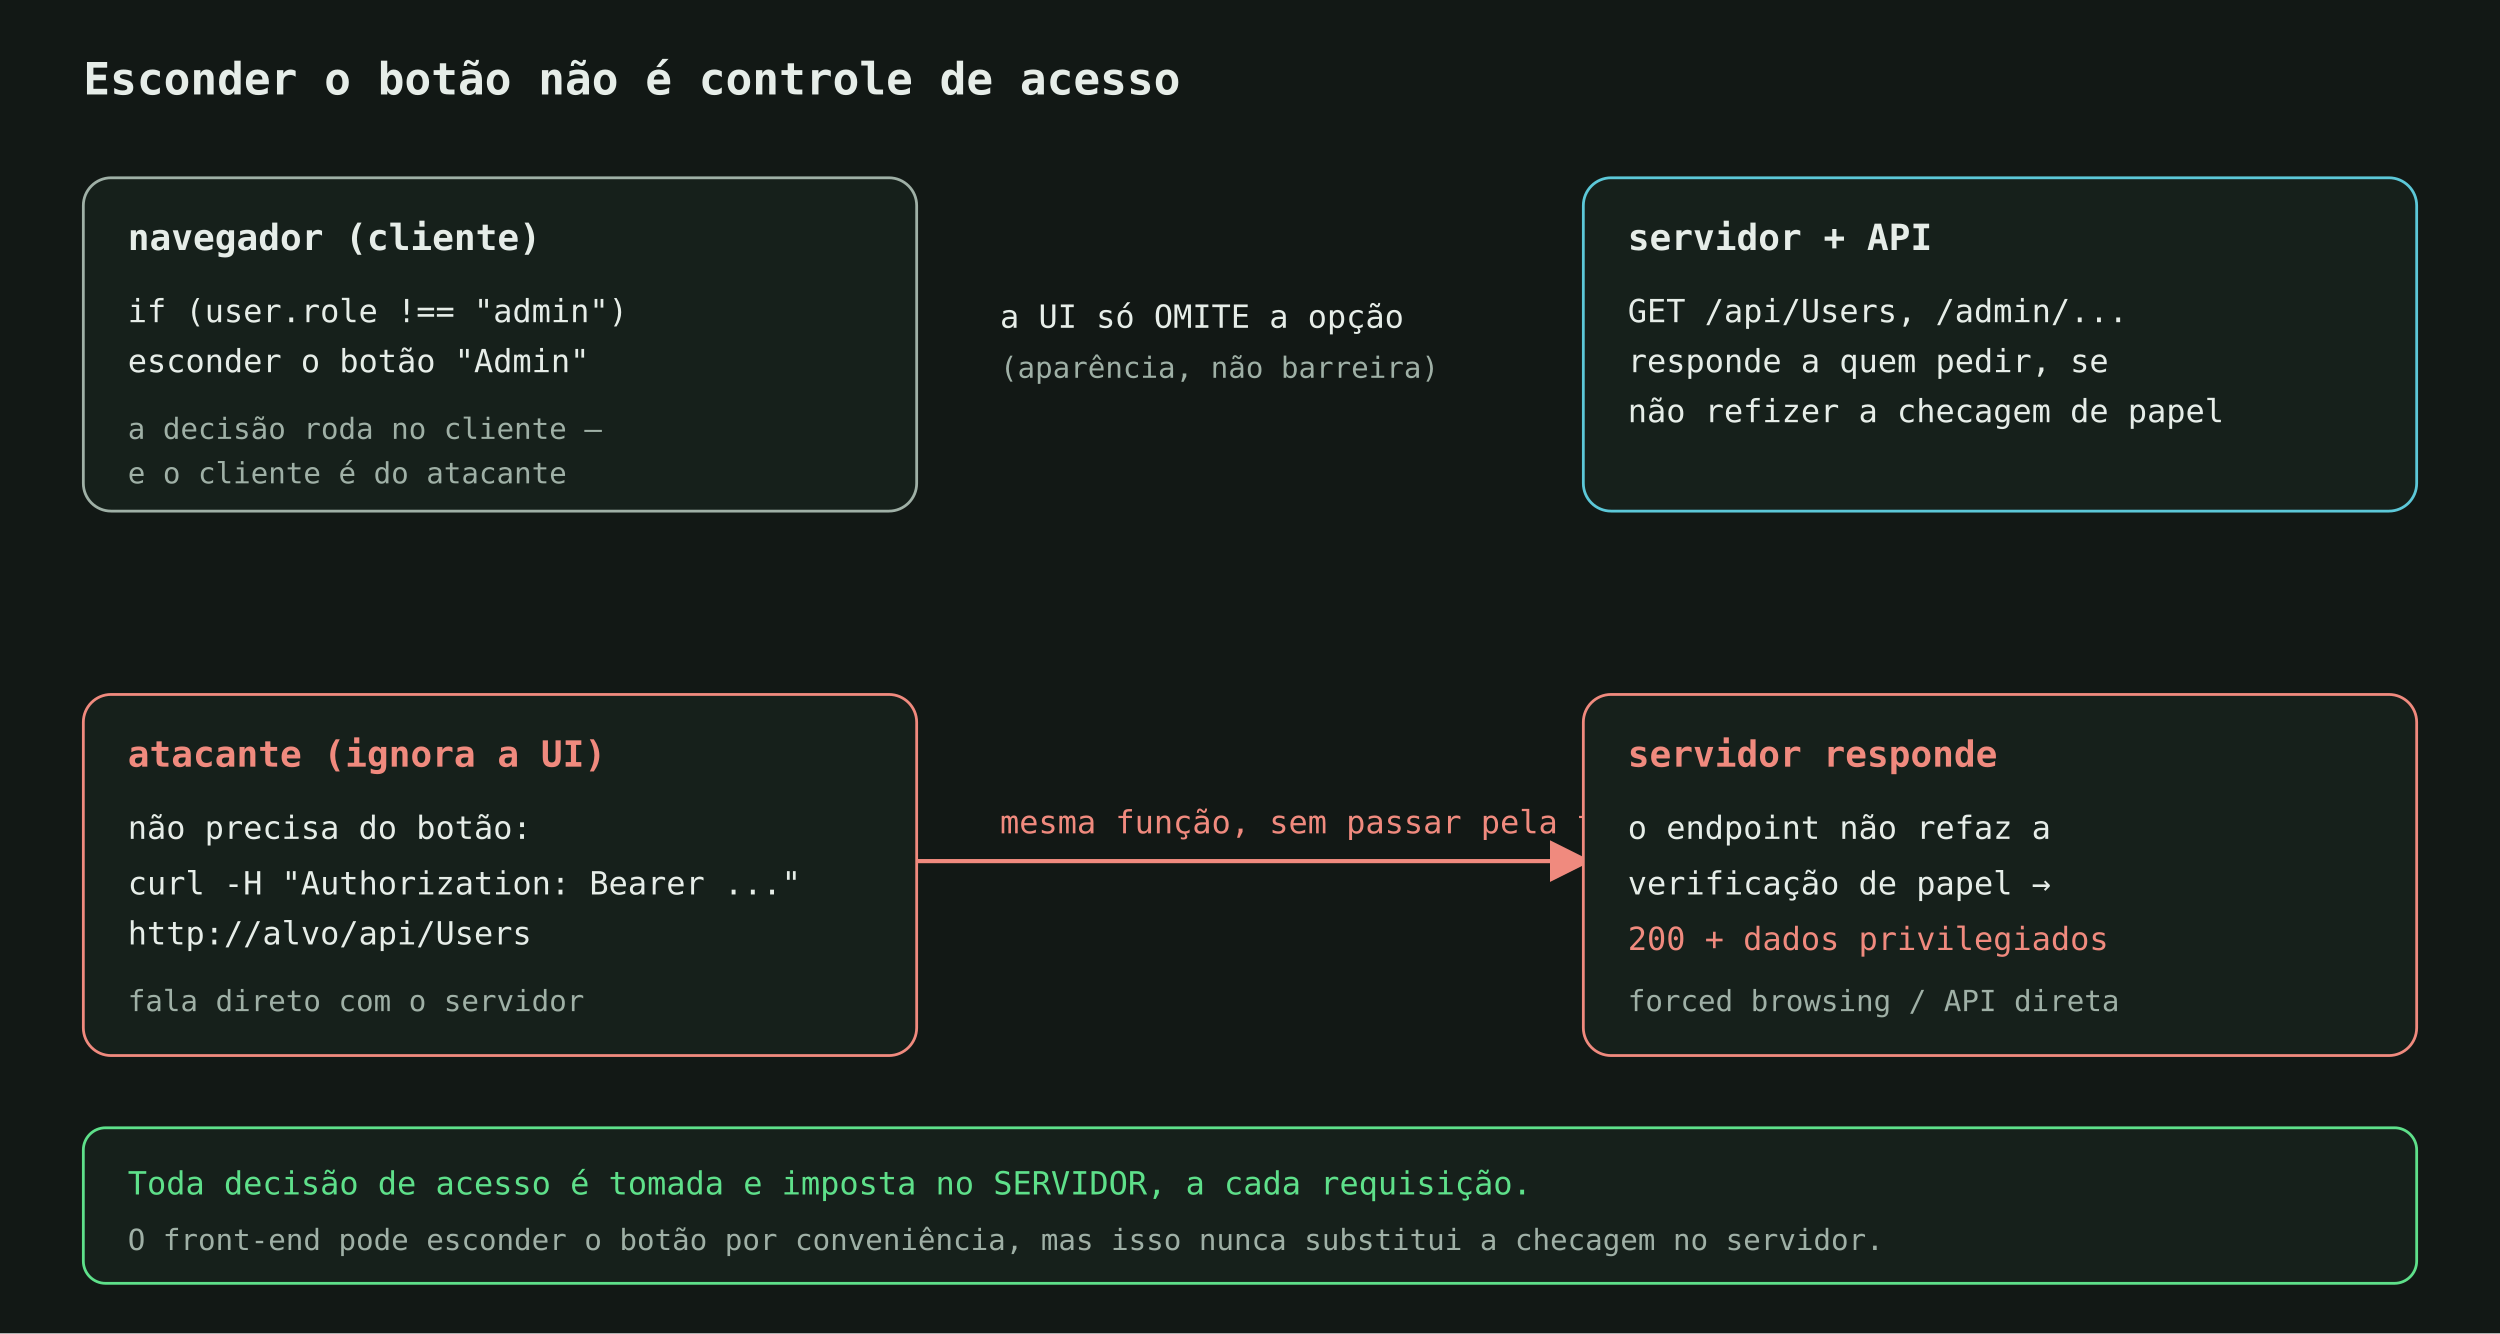
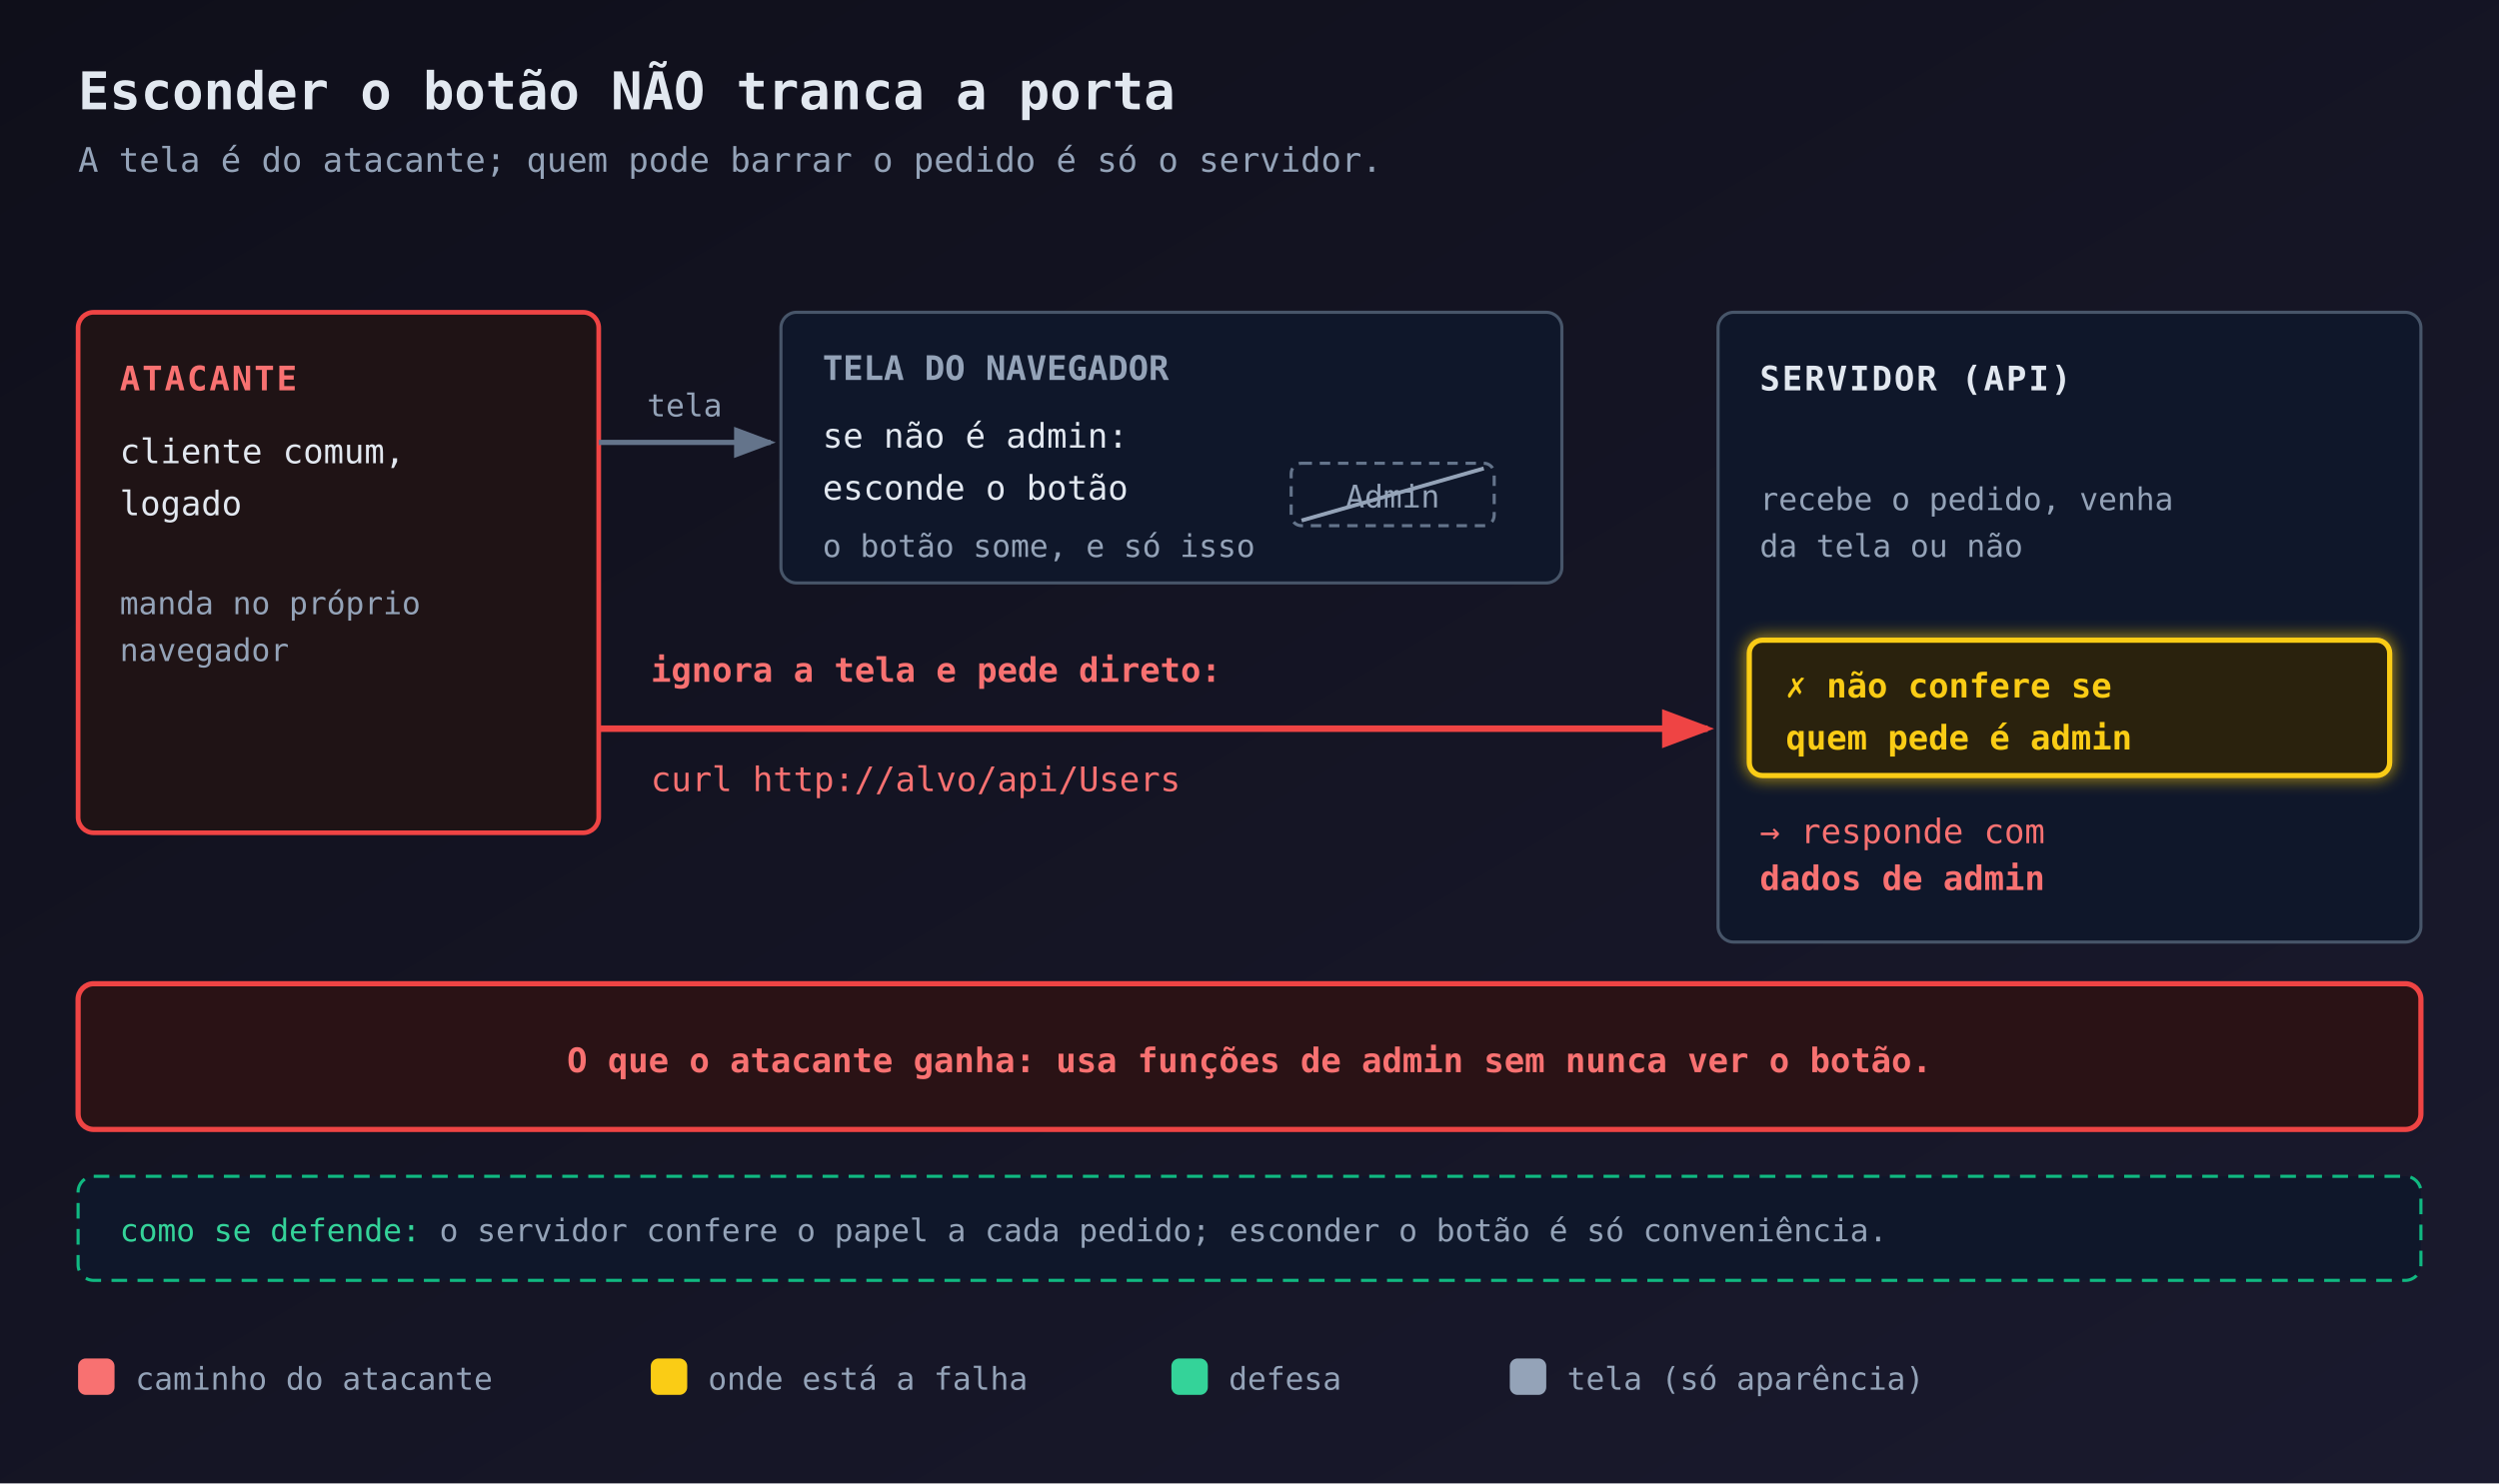
- <svg xmlns="http://www.w3.org/2000/svg" viewBox="0 0 900 480" role="img" aria-labelledby="t d">
+ <svg xmlns="http://www.w3.org/2000/svg" viewBox="0 0 960 570" width="960" height="570" role="img" aria-labelledby="t d">
  <style>
-     text { font-family: ui-monospace, "DejaVu Sans Mono", Menlo, Consolas, monospace; fill: #e6ede8; }
-     .t { font-size: 16px; font-weight: 700; }
-     .h { font-size: 13px; font-weight: 700; }
-     .b { font-size: 11.5px; }
-     .s { font-size: 10.5px; fill: #9fb0a6; }
-     .g { fill: #5ee08a; }
-     .r { fill: #f08a7e; }
+     text { font-family: 'DejaVu Sans Mono', 'SF Mono', 'Fira Code', 'Cascadia Code', 'Courier New', monospace; fill: #e2e8f0; }
+     .title { font-size: 20px; font-weight: 700; }
+     .sub { font-size: 13px; fill: #94a3b8; }
+     .tag { font-size: 13px; font-weight: 700; letter-spacing: 0.06em; }
+     .code { font-size: 13px; }
+     .lbl { font-size: 13px; }
+     .bold { font-size: 13px; font-weight: 700; }
+     .small { font-size: 12px; fill: #94a3b8; }
+     .atk { fill: #f87171; }
+     .key { fill: #facc15; }
+     .def { fill: #34d399; }
+     .gray { fill: #94a3b8; }
+     .panel { fill: #0f172a; stroke: #475569; stroke-width: 1.2; }
+     .panel-atk { fill: #1f1315; stroke: #ef4444; stroke-width: 1.8; }
+     .edge { stroke: #64748b; stroke-width: 2; fill: none; }
+     .edge-atk { stroke: #ef4444; stroke-width: 2.5; fill: none; }
  </style>
-   <rect width="900" height="480" fill="#121815" />
  <defs>
-     <marker id="ar" markerWidth="10" markerHeight="10" refX="8" refY="5" orient="auto">
-       <path d="M0,0 L10,5 L0,10 z" fill="#5cc8d8" />
+     <linearGradient id="bg-grad" x1="0%" y1="0%" x2="100%" y2="100%">
+       <stop offset="0%" stop-color="#0f0f1a" />
+       <stop offset="100%" stop-color="#1a1a2e" />
+     </linearGradient>
+     <marker id="arrow-gray" markerWidth="8" markerHeight="6" refX="7" refY="3" orient="auto">
+       <polygon points="0 0, 8 3, 0 6" fill="#64748b" />
    </marker>
-     <marker id="arr" markerWidth="10" markerHeight="10" refX="8" refY="5" orient="auto">
-       <path d="M0,0 L10,5 L0,10 z" fill="#f08a7e" />
+     <marker id="arrow-red" markerWidth="8" markerHeight="6" refX="7" refY="3" orient="auto">
+       <polygon points="0 0, 8 3, 0 6" fill="#ef4444" />
    </marker>
+     <filter id="glow-gold" x="-50%" y="-50%" width="200%" height="200%">
+       <feGaussianBlur stdDeviation="3" result="blur" />
+       <feMerge>
+         <feMergeNode in="blur" />
+         <feMergeNode in="SourceGraphic" />
+       </feMerge>
+     </filter>
  </defs>
-   <text class="t" x="30" y="34">Esconder o botão não é controle de acesso</text>
-   <rect x="30" y="64" width="300" height="120" rx="10" fill="#16201b" stroke="#9fb0a6" />
-   <text class="h" x="46" y="90" fill="#9fb0a6">navegador (cliente)</text>
-   <text class="b" x="46" y="116">if (user.role !== "admin")</text>
-   <text class="b" x="46" y="134">   esconder o botão "Admin"</text>
-   <text class="s" x="46" y="158">a decisão roda no cliente —</text>
-   <text class="s" x="46" y="174">e o cliente é do atacante</text>
-   <text class="b" x="360" y="118">a UI só OMITE a opção</text>
-   <text class="s" x="360" y="136">(aparência, não barreira)</text>
-   <rect x="570" y="64" width="300" height="120" rx="10" fill="#16201b" stroke="#5cc8d8" />
-   <text class="h" x="586" y="90" fill="#5cc8d8">servidor + API</text>
-   <text class="b" x="586" y="116">GET /api/Users, /admin/...</text>
-   <text class="b" x="586" y="134">responde a quem pedir, se</text>
-   <text class="b" x="586" y="152">não refizer a checagem de papel</text>
-   <rect x="30" y="250" width="300" height="130" rx="10" fill="#16201b" stroke="#f08a7e" />
-   <text class="h r" x="46" y="276">atacante (ignora a UI)</text>
-   <text class="b" x="46" y="302">não precisa do botão:</text>
-   <text class="b" x="46" y="322">curl -H "Authorization: Bearer ..."</text>
-   <text class="b" x="46" y="340">     http://alvo/api/Users</text>
-   <text class="s" x="46" y="364">fala direto com o servidor</text>
-   <line x1="330" y1="310" x2="570" y2="310" stroke="#f08a7e" stroke-width="1.5" marker-end="url(#arr)" />
-   <text class="b r" x="360" y="300">mesma função, sem passar pela tela</text>
-   <rect x="570" y="250" width="300" height="130" rx="10" fill="#16201b" stroke="#f08a7e" />
-   <text class="h r" x="586" y="276">servidor responde</text>
-   <text class="b" x="586" y="302">o endpoint não refaz a</text>
-   <text class="b" x="586" y="322">verificação de papel →</text>
-   <text class="b r" x="586" y="342">200 + dados privilegiados</text>
-   <text class="s" x="586" y="364">forced browsing / API direta</text>
-   <rect x="30" y="406" width="840" height="56" rx="8" fill="#16201b" stroke="#5ee08a" />
-   <text class="b g" x="46" y="430">Toda decisão de acesso é tomada e imposta no SERVIDOR, a cada requisição.</text>
-   <text class="s" x="46" y="450">O front-end pode esconder o botão por conveniência, mas isso nunca substitui a checagem no servidor.</text>
+   <rect width="960" height="570" fill="url(#bg-grad)" />
+   <text class="title" x="30" y="42">Esconder o botão NÃO tranca a porta</text>
+   <text class="sub" x="30" y="66">A tela é do atacante; quem pode barrar o pedido é só o servidor.</text>
+   <rect class="panel-atk" x="30" y="120" width="200" height="200" rx="6" />
+   <text class="tag atk" x="46" y="150">ATACANTE</text>
+   <text class="lbl" x="46" y="178">cliente comum,</text>
+   <text class="lbl" x="46" y="198">logado</text>
+   <text class="small" x="46" y="236">manda no próprio</text>
+   <text class="small" x="46" y="254">navegador</text>
+   <path class="edge" d="M230,170 L296,170" marker-end="url(#arrow-gray)" />
+   <text class="small" x="263" y="160" text-anchor="middle">tela</text>
+   <rect class="panel" x="300" y="120" width="300" height="104" rx="6" />
+   <text class="bold gray" x="316" y="146">TELA DO NAVEGADOR</text>
+   <text class="code" x="316" y="172">se não é admin:</text>
+   <text class="code" x="316" y="192">  esconde o botão</text>
+   <rect x="496" y="178" width="78" height="24" rx="4" fill="none" stroke="#64748b" stroke-width="1.2" stroke-dasharray="4 3" />
+   <text class="small" x="535" y="195" text-anchor="middle">Admin</text>
+   <line x1="500" y1="200" x2="570" y2="180" stroke="#94a3b8" stroke-width="1.5" />
+   <text class="small" x="316" y="214">o botão some, e só isso</text>
+   <text class="bold atk" x="250" y="262">ignora a tela e pede direto:</text>
+   <path class="edge-atk" d="M230,280 L656,280" marker-end="url(#arrow-red)" />
+   <text class="code atk" x="250" y="304">curl http://alvo/api/Users</text>
+   <rect class="panel" x="660" y="120" width="270" height="242" rx="6" />
+   <text class="tag" x="676" y="150">SERVIDOR (API)</text>
+   <text class="small" x="676" y="196">recebe o pedido, venha</text>
+   <text class="small" x="676" y="214">da tela ou não</text>
+   <rect x="672" y="246" width="246" height="52" rx="5" fill="#2a2410" stroke="#facc15" stroke-width="2" filter="url(#glow-gold)" />
+   <text class="bold key" x="686" y="268">✗ não confere se</text>
+   <text class="bold key" x="686" y="288">  quem pede é admin</text>
+   <text class="lbl atk" x="676" y="324">→ responde com</text>
+   <text class="bold atk" x="676" y="342">  dados de admin</text>
+   <rect x="30" y="378" width="900" height="56" rx="6" fill="#2a1215" stroke="#ef4444" stroke-width="2" />
+   <text class="bold atk" x="480" y="412" text-anchor="middle">O que o atacante ganha: usa funções de admin sem nunca ver o botão.</text>
+   <rect x="30" y="452" width="900" height="40" rx="6" fill="#0f172a" stroke="#10b981" stroke-width="1.2" stroke-dasharray="6 4" />
+   <text class="small" x="46" y="477">
+     <tspan class="def">como se defende:</tspan> o servidor confere o papel a cada pedido; esconder o botão é só conveniência.</text>
+   <rect x="30" y="522" width="14" height="14" rx="3" fill="#f87171" />
+   <text class="small" x="52" y="534">caminho do atacante</text>
+   <rect x="250" y="522" width="14" height="14" rx="3" fill="#facc15" />
+   <text class="small" x="272" y="534">onde está a falha</text>
+   <rect x="450" y="522" width="14" height="14" rx="3" fill="#34d399" />
+   <text class="small" x="472" y="534">defesa</text>
+   <rect x="580" y="522" width="14" height="14" rx="3" fill="#94a3b8" />
+   <text class="small" x="602" y="534">tela (só aparência)</text>
</svg>
